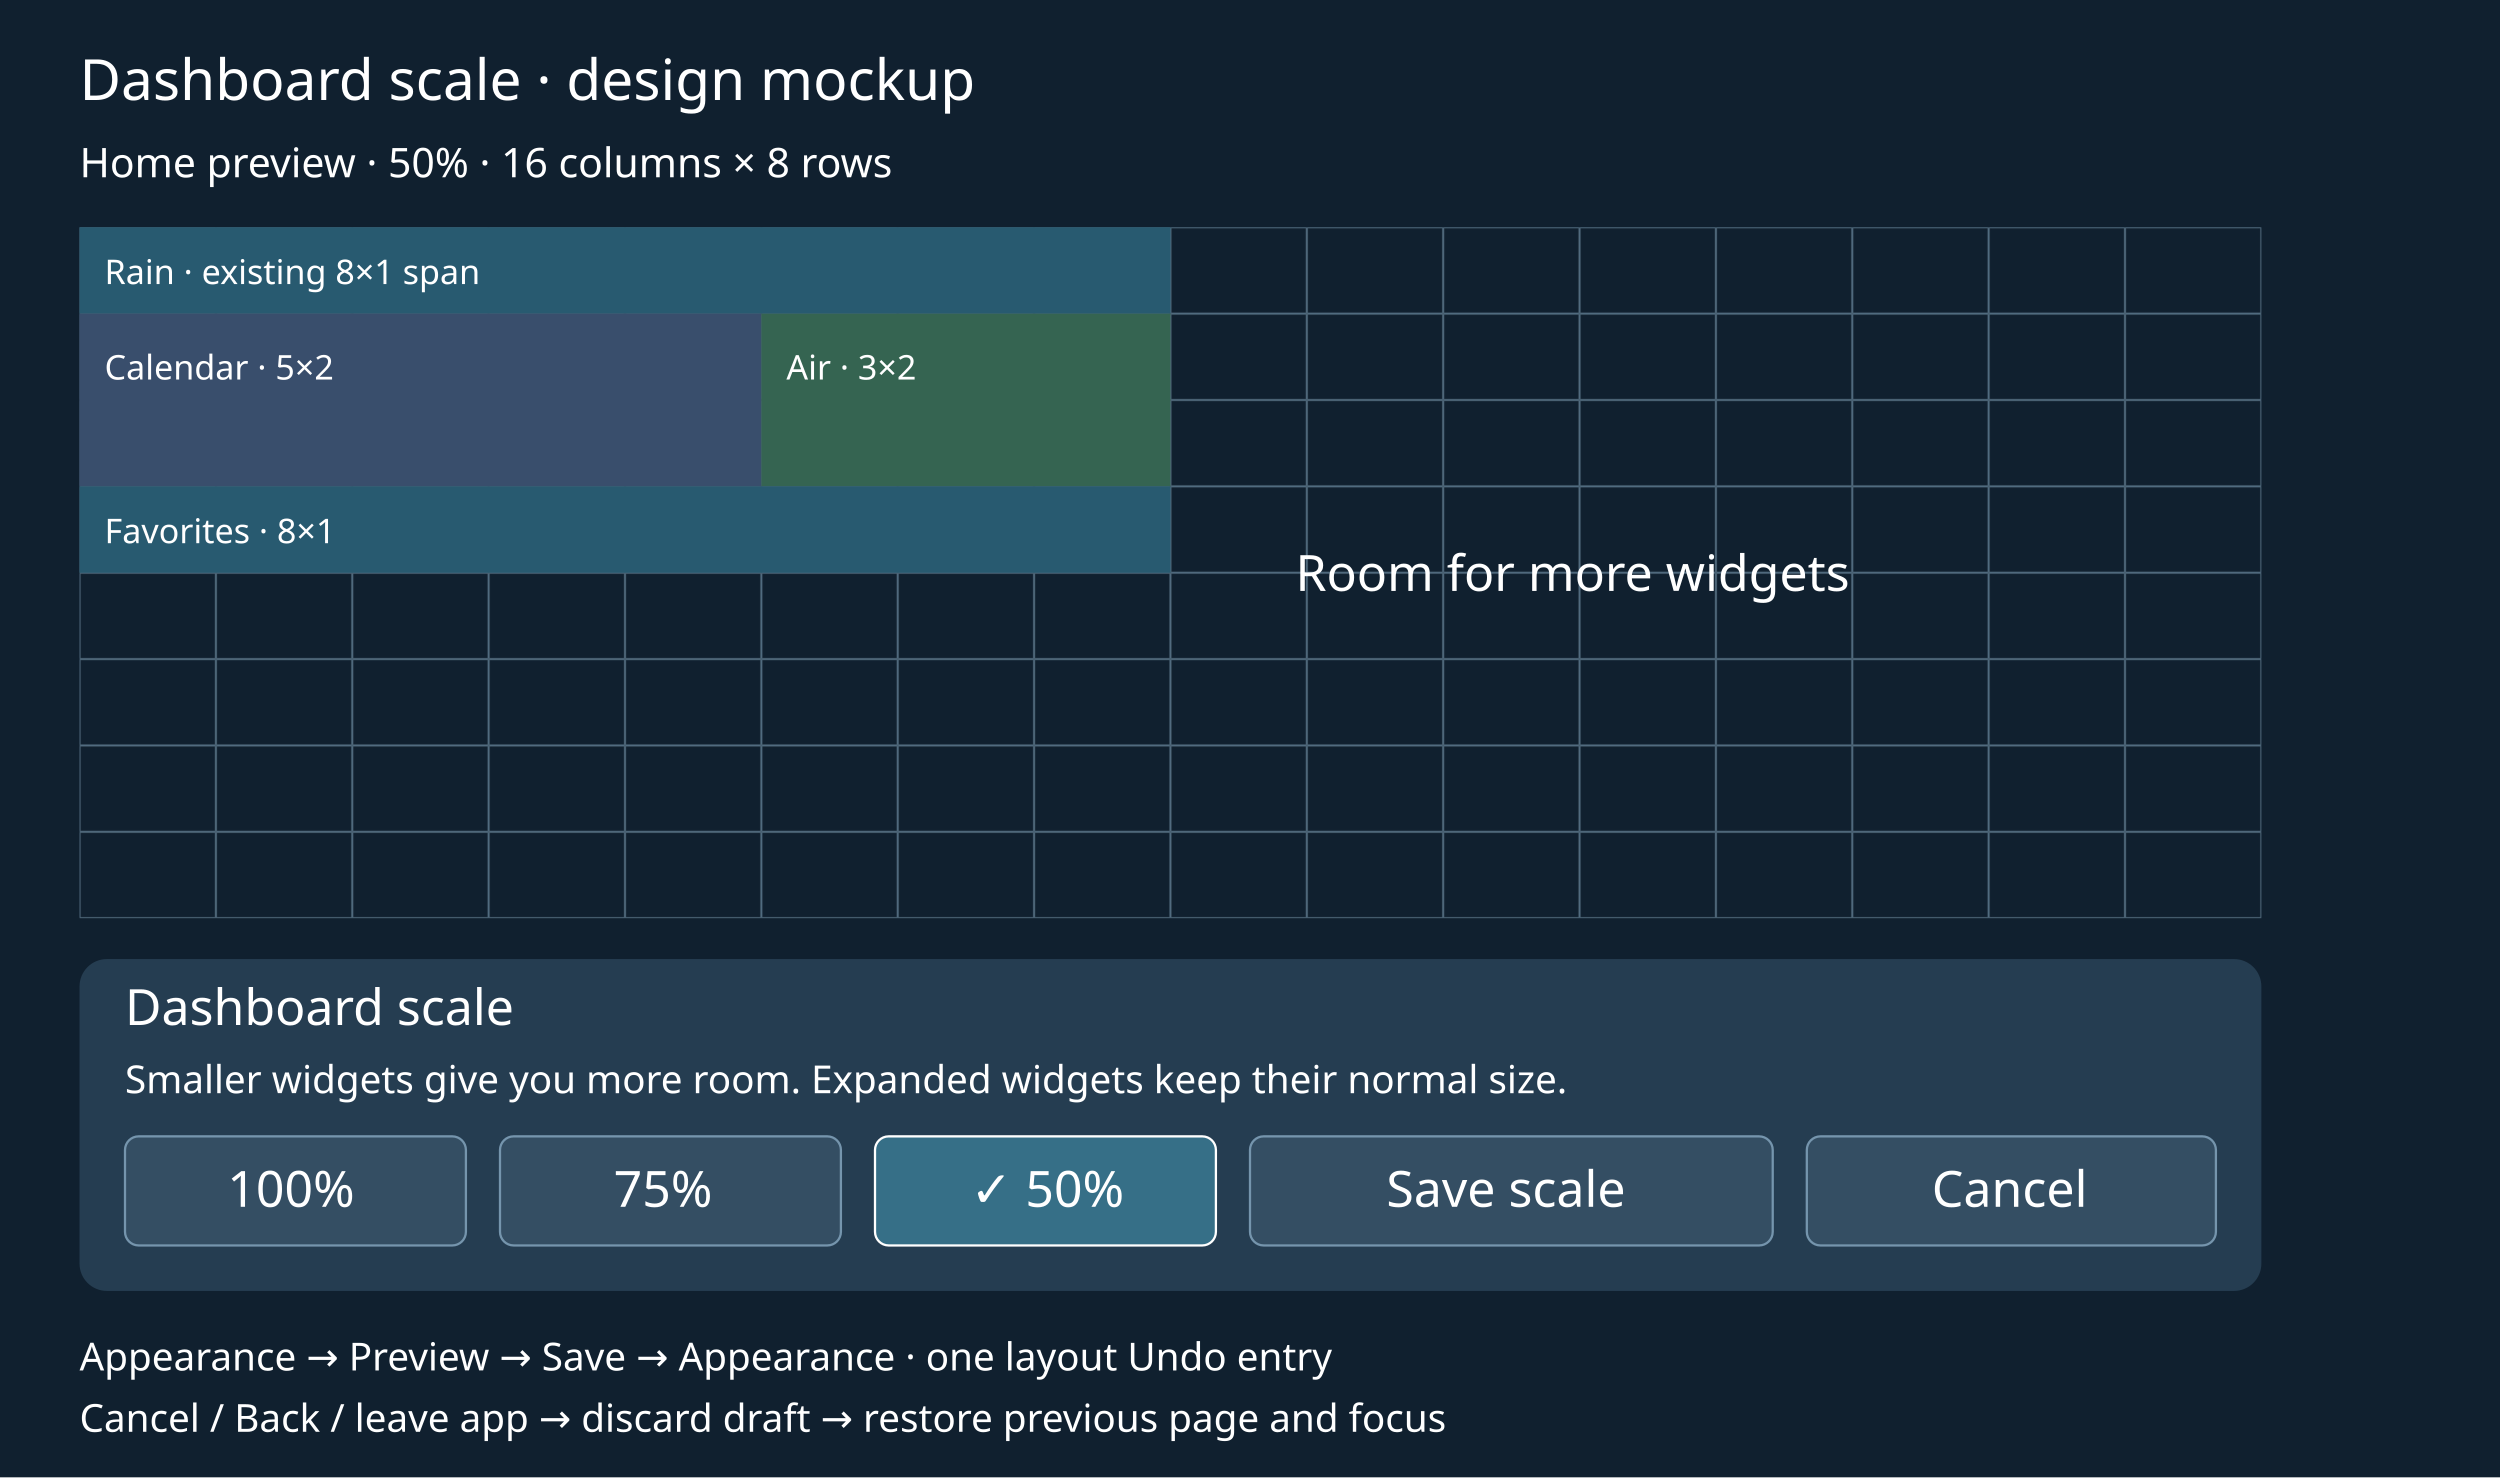
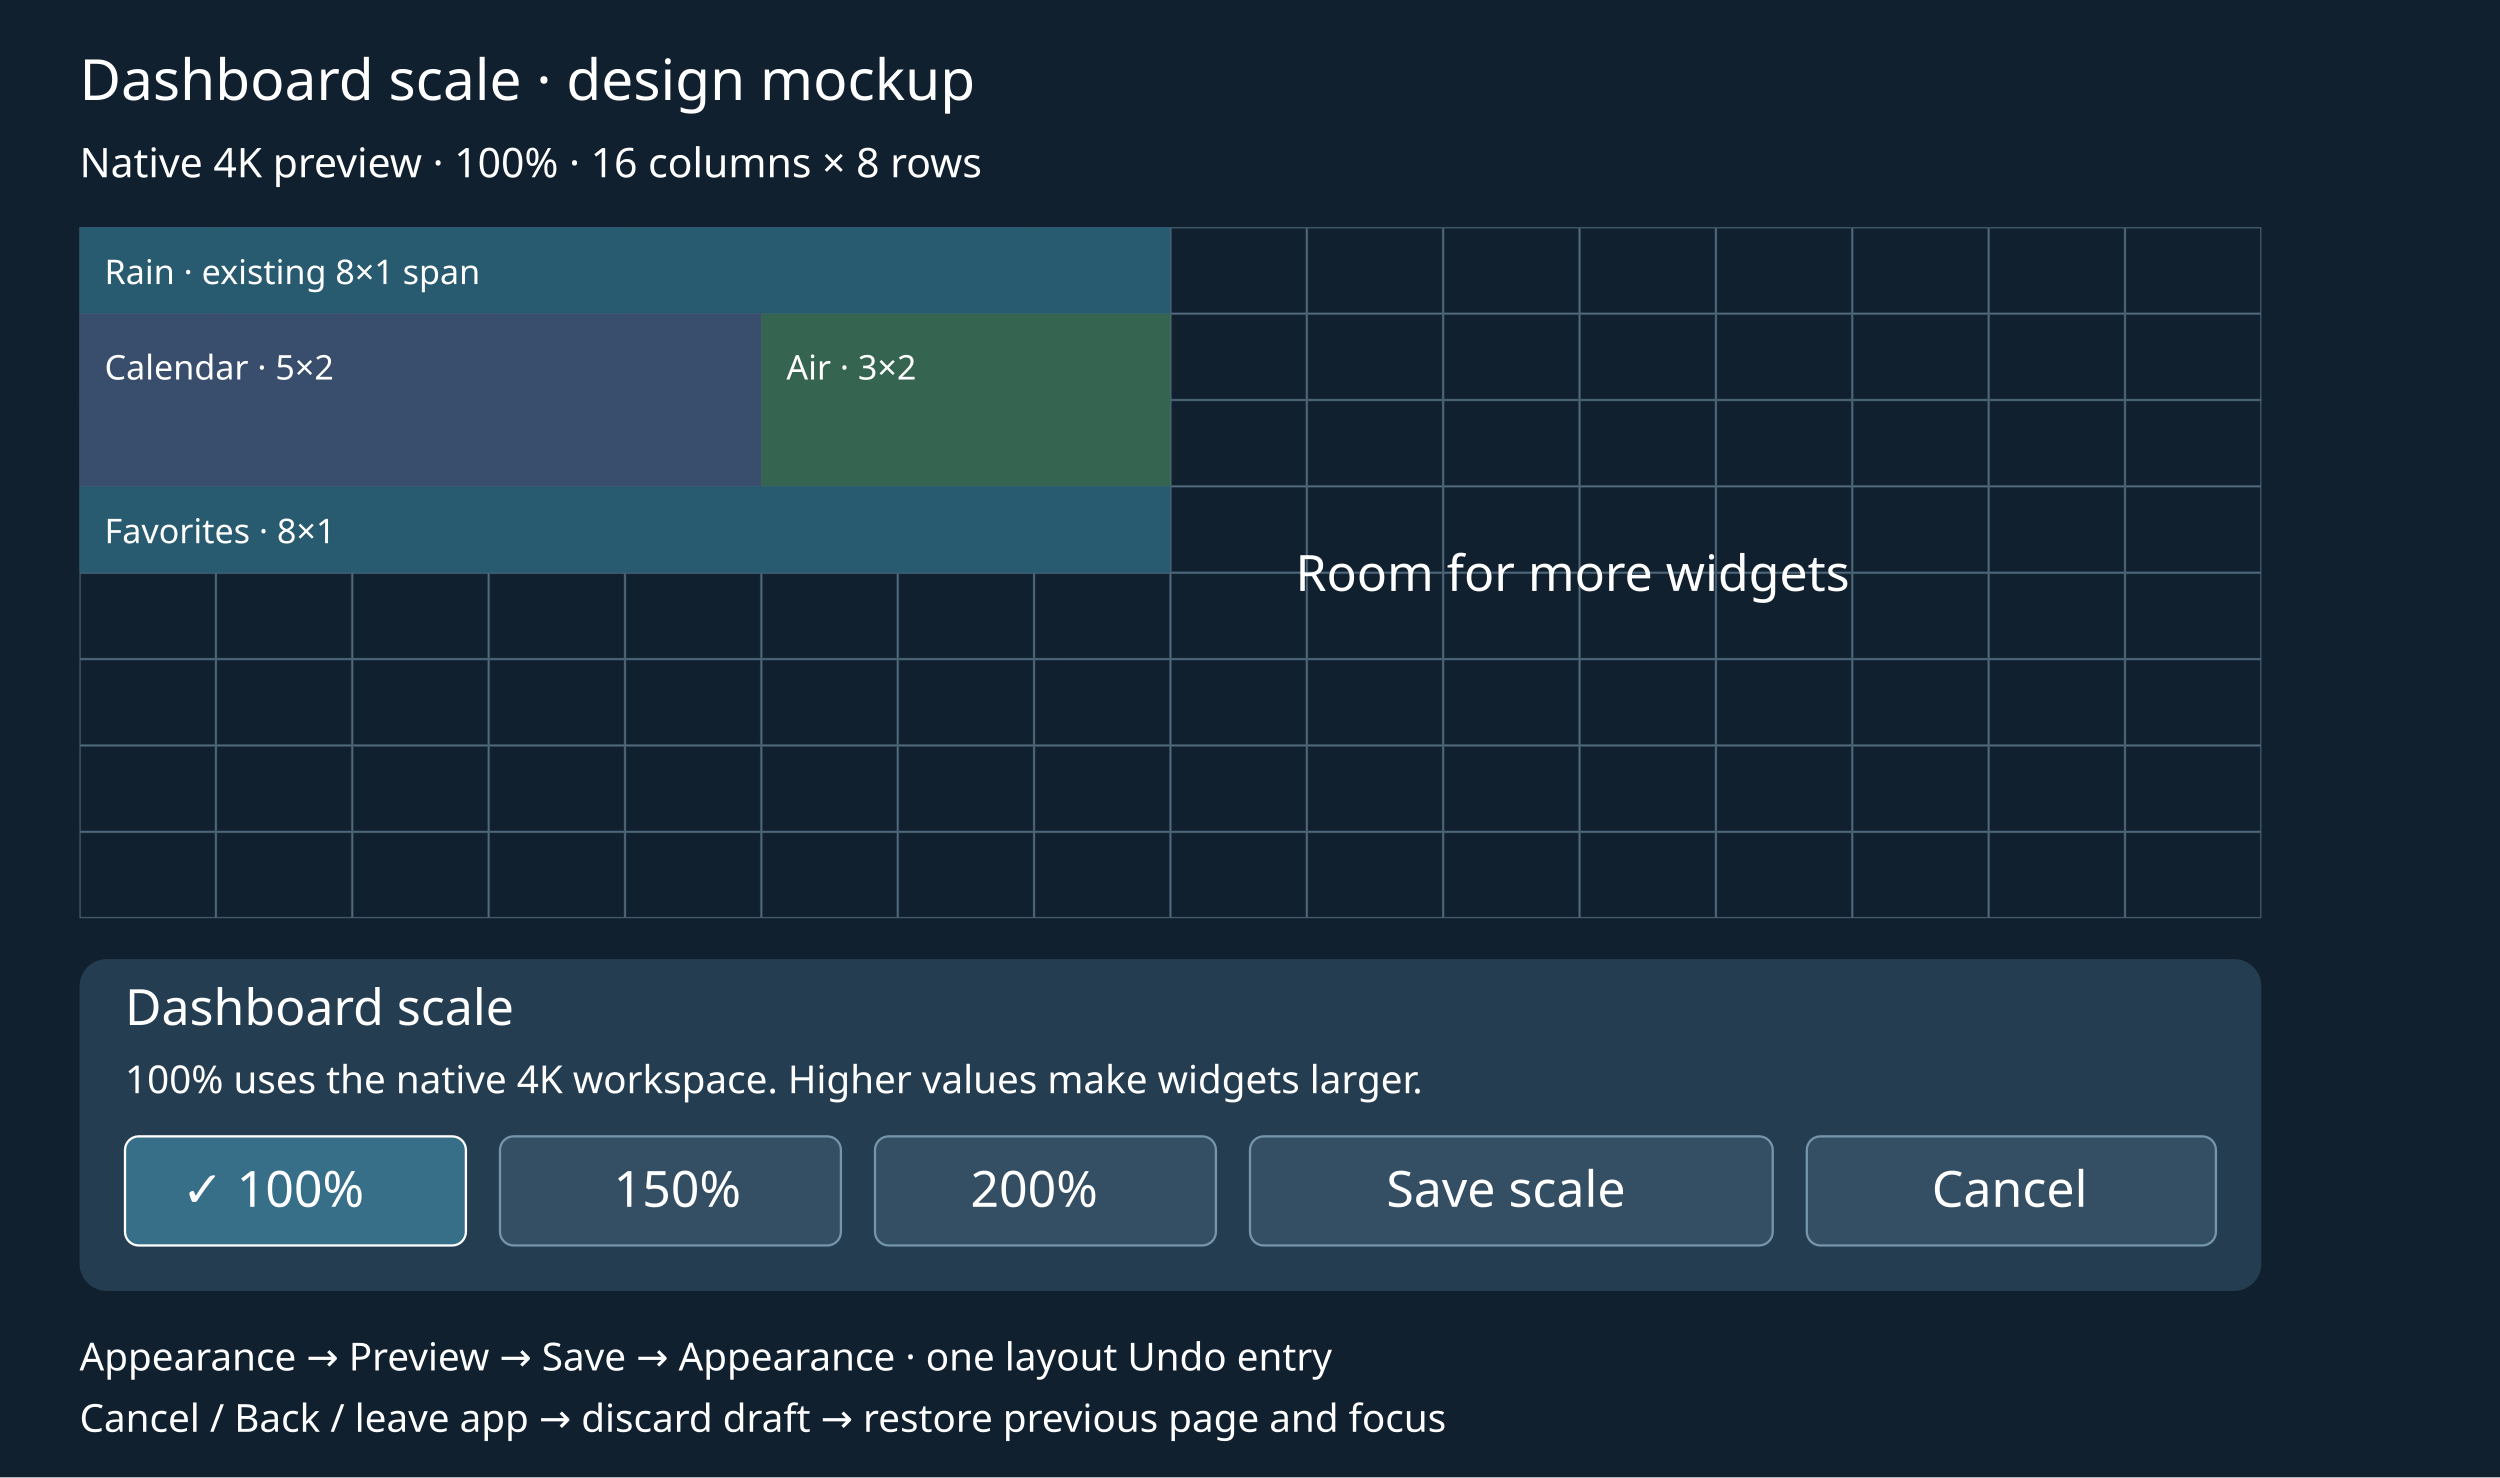
<svg xmlns="http://www.w3.org/2000/svg" width="1100" height="650" viewBox="0 0 1100 650">
  <rect width="1100" height="650" fill="#10202f" />
  <g font-family="sans-serif" fill="white">
    <text x="35" y="44" font-size="25">Dashboard scale · design mockup</text>
-     <text x="35" y="78" font-size="18">Home preview · 50% · 16 columns × 8 rows</text>
+     <text x="35" y="78" font-size="18">Native 4K preview · 100% · 16 columns × 8 rows</text>
    <defs>
      <pattern id="cells" x="35" y="100" width="60" height="38" patternUnits="userSpaceOnUse">
        <rect width="60" height="38" fill="none" stroke="#496173" />
      </pattern>
    </defs>
    <rect x="35" y="100" width="960" height="304" fill="url(#cells)" />
    <rect x="35" y="100" width="480" height="38" fill="#285a70" />
    <text x="46" y="125" font-size="15">Rain · existing 8×1 span</text>
    <rect x="35" y="138" width="300" height="76" fill="#394e6c" />
    <text x="46" y="167" font-size="15">Calendar · 5×2</text>
    <rect x="335" y="138" width="180" height="76" fill="#356451" />
    <text x="346" y="167" font-size="15">Air · 3×2</text>
    <rect x="35" y="214" width="480" height="38" fill="#285a70" />
    <text x="46" y="239" font-size="15">Favorites · 8×1</text>
    <text x="570" y="260" font-size="22">Room for more widgets</text>
    <rect x="35" y="422" width="960" height="146" rx="12" fill="#253d51" />
    <text x="55" y="451" font-size="22">Dashboard scale</text>
-     <text x="55" y="481" font-size="17">Smaller widgets give you more room. Expanded widgets keep their normal size.</text>
+     <text x="55" y="481" font-size="17">100% uses the native 4K workspace. Higher values make widgets larger.</text>
    <g stroke="#7595ad" fill="#344e63">
-       <rect x="55" y="500" width="150" height="48" rx="6" />
+       <rect x="55" y="500" width="150" height="48" rx="6" fill="#366f87" stroke="white" />
      <rect x="220" y="500" width="150" height="48" rx="6" />
-       <rect x="385" y="500" width="150" height="48" rx="6" fill="#366f87" stroke="white" />
+       <rect x="385" y="500" width="150" height="48" rx="6" />
      <rect x="550" y="500" width="230" height="48" rx="6" />
      <rect x="795" y="500" width="180" height="48" rx="6" />
    </g>
    <g font-size="22">
-       <text x="100" y="531">100%</text>
-       <text x="270" y="531">75%</text>
-       <text x="427" y="531">✓ 50%</text>
+       <text x="80" y="531">✓ 100%</text>
+       <text x="270" y="531">150%</text>
+       <text x="427" y="531">200%</text>
      <text x="610" y="531">Save scale</text>
      <text x="850" y="531">Cancel</text>
    </g>
    <text x="35" y="603" font-size="17">Appearance → Preview → Save → Appearance · one layout Undo entry</text>
    <text x="35" y="630" font-size="17">Cancel / Back / leave app → discard draft → restore previous page and focus</text>
  </g>
</svg>
